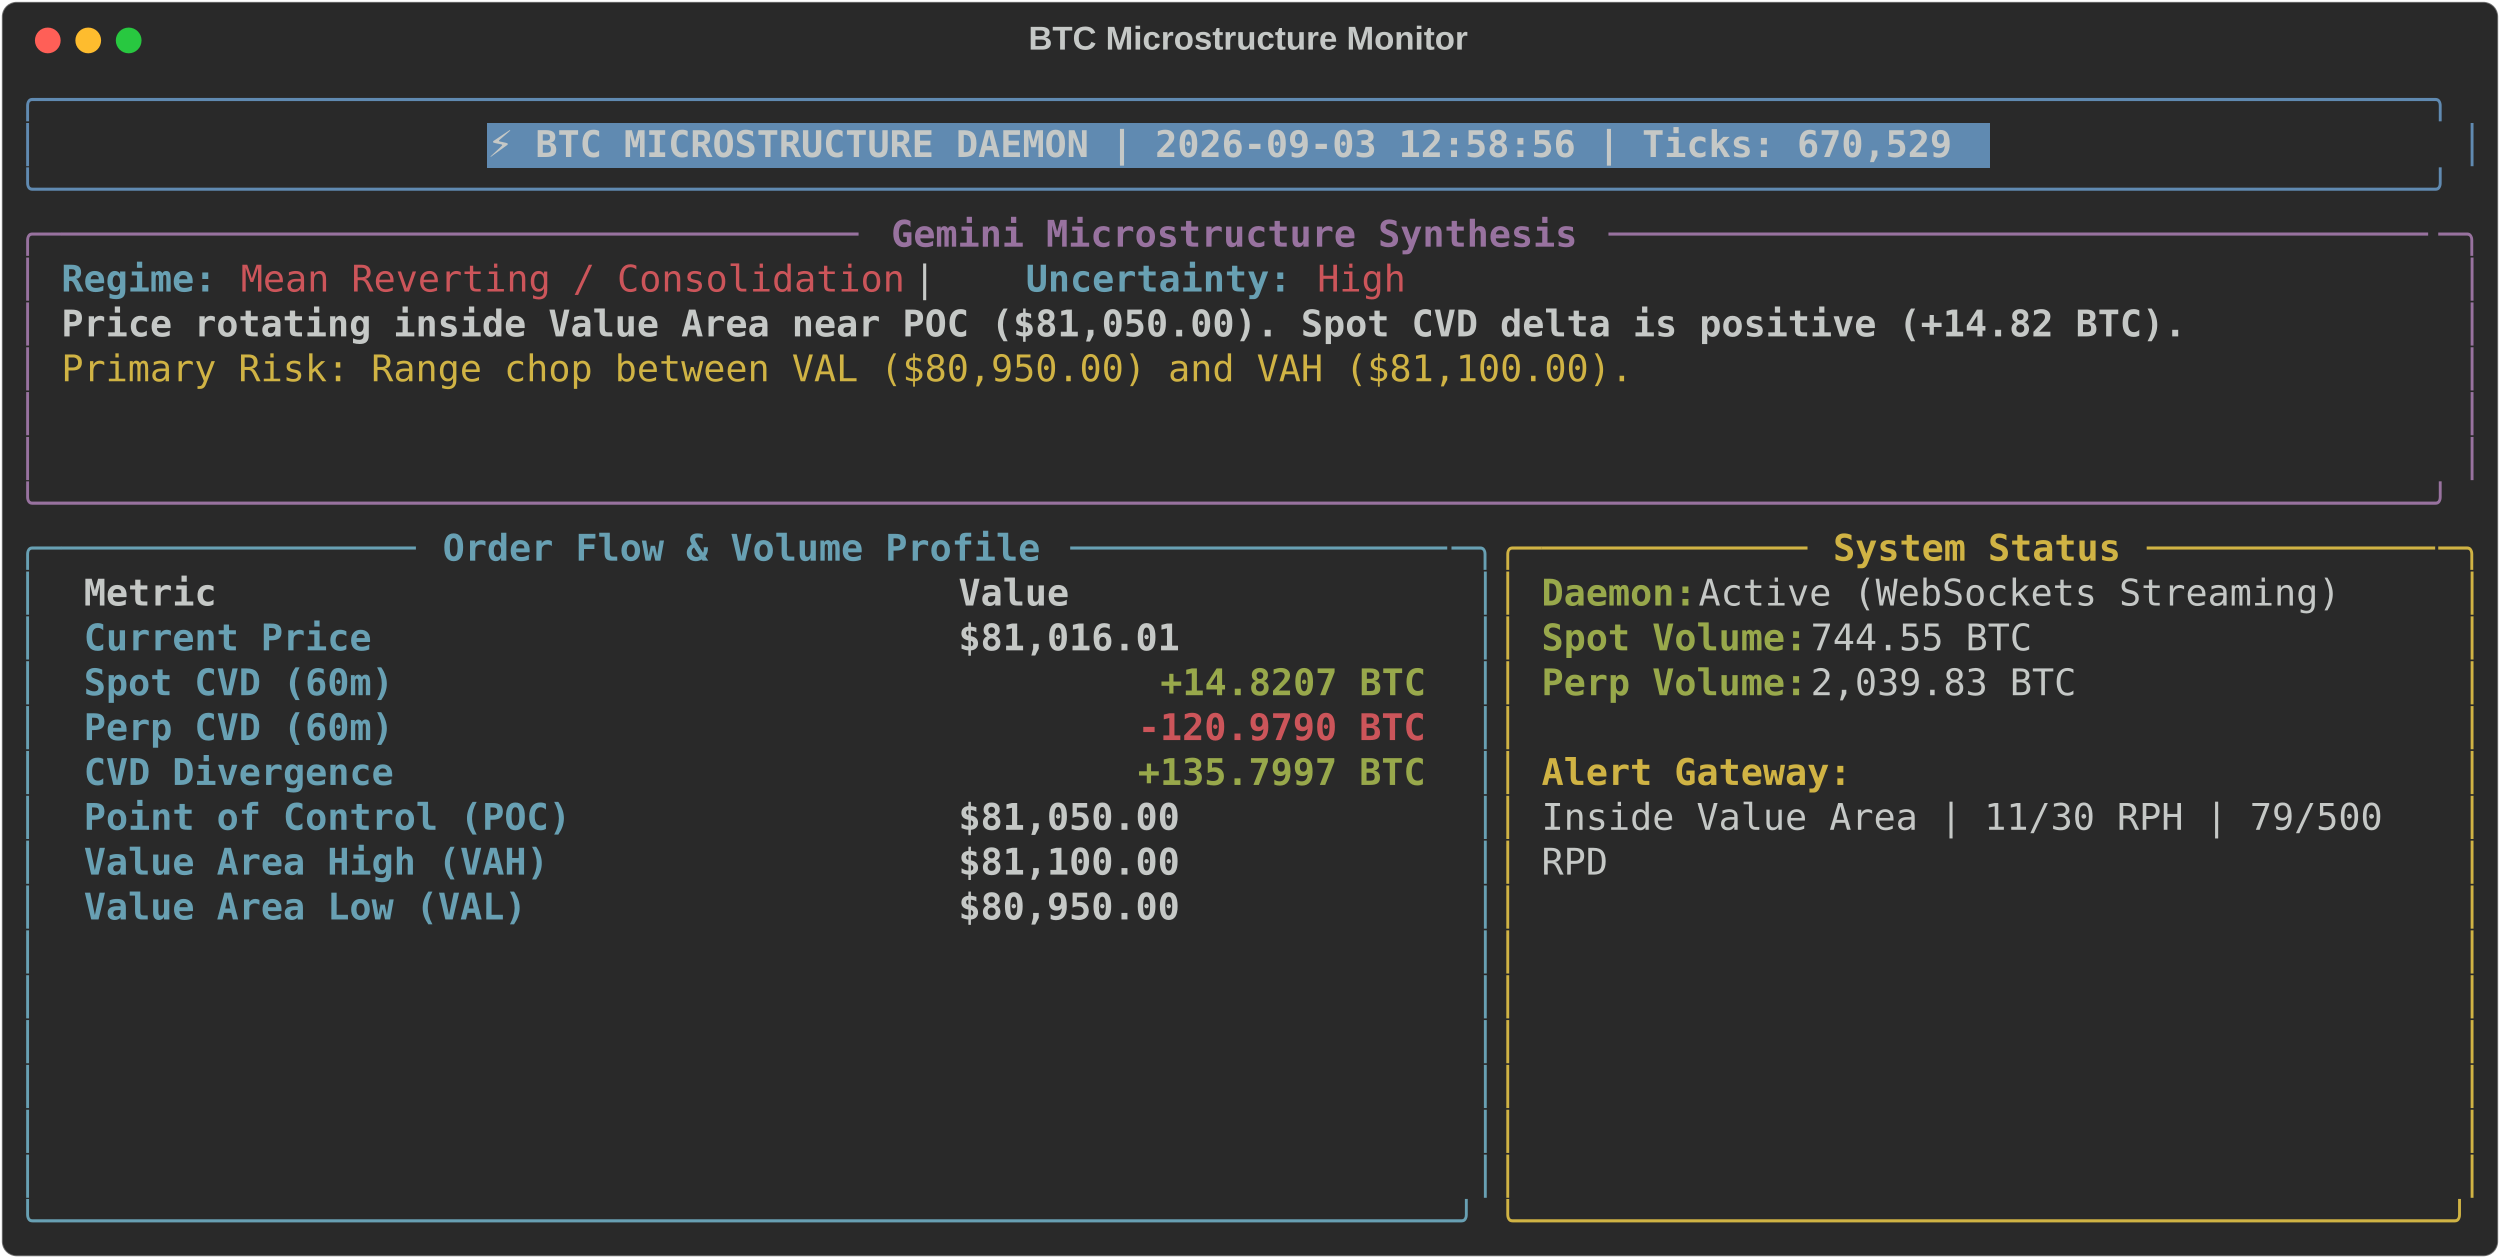
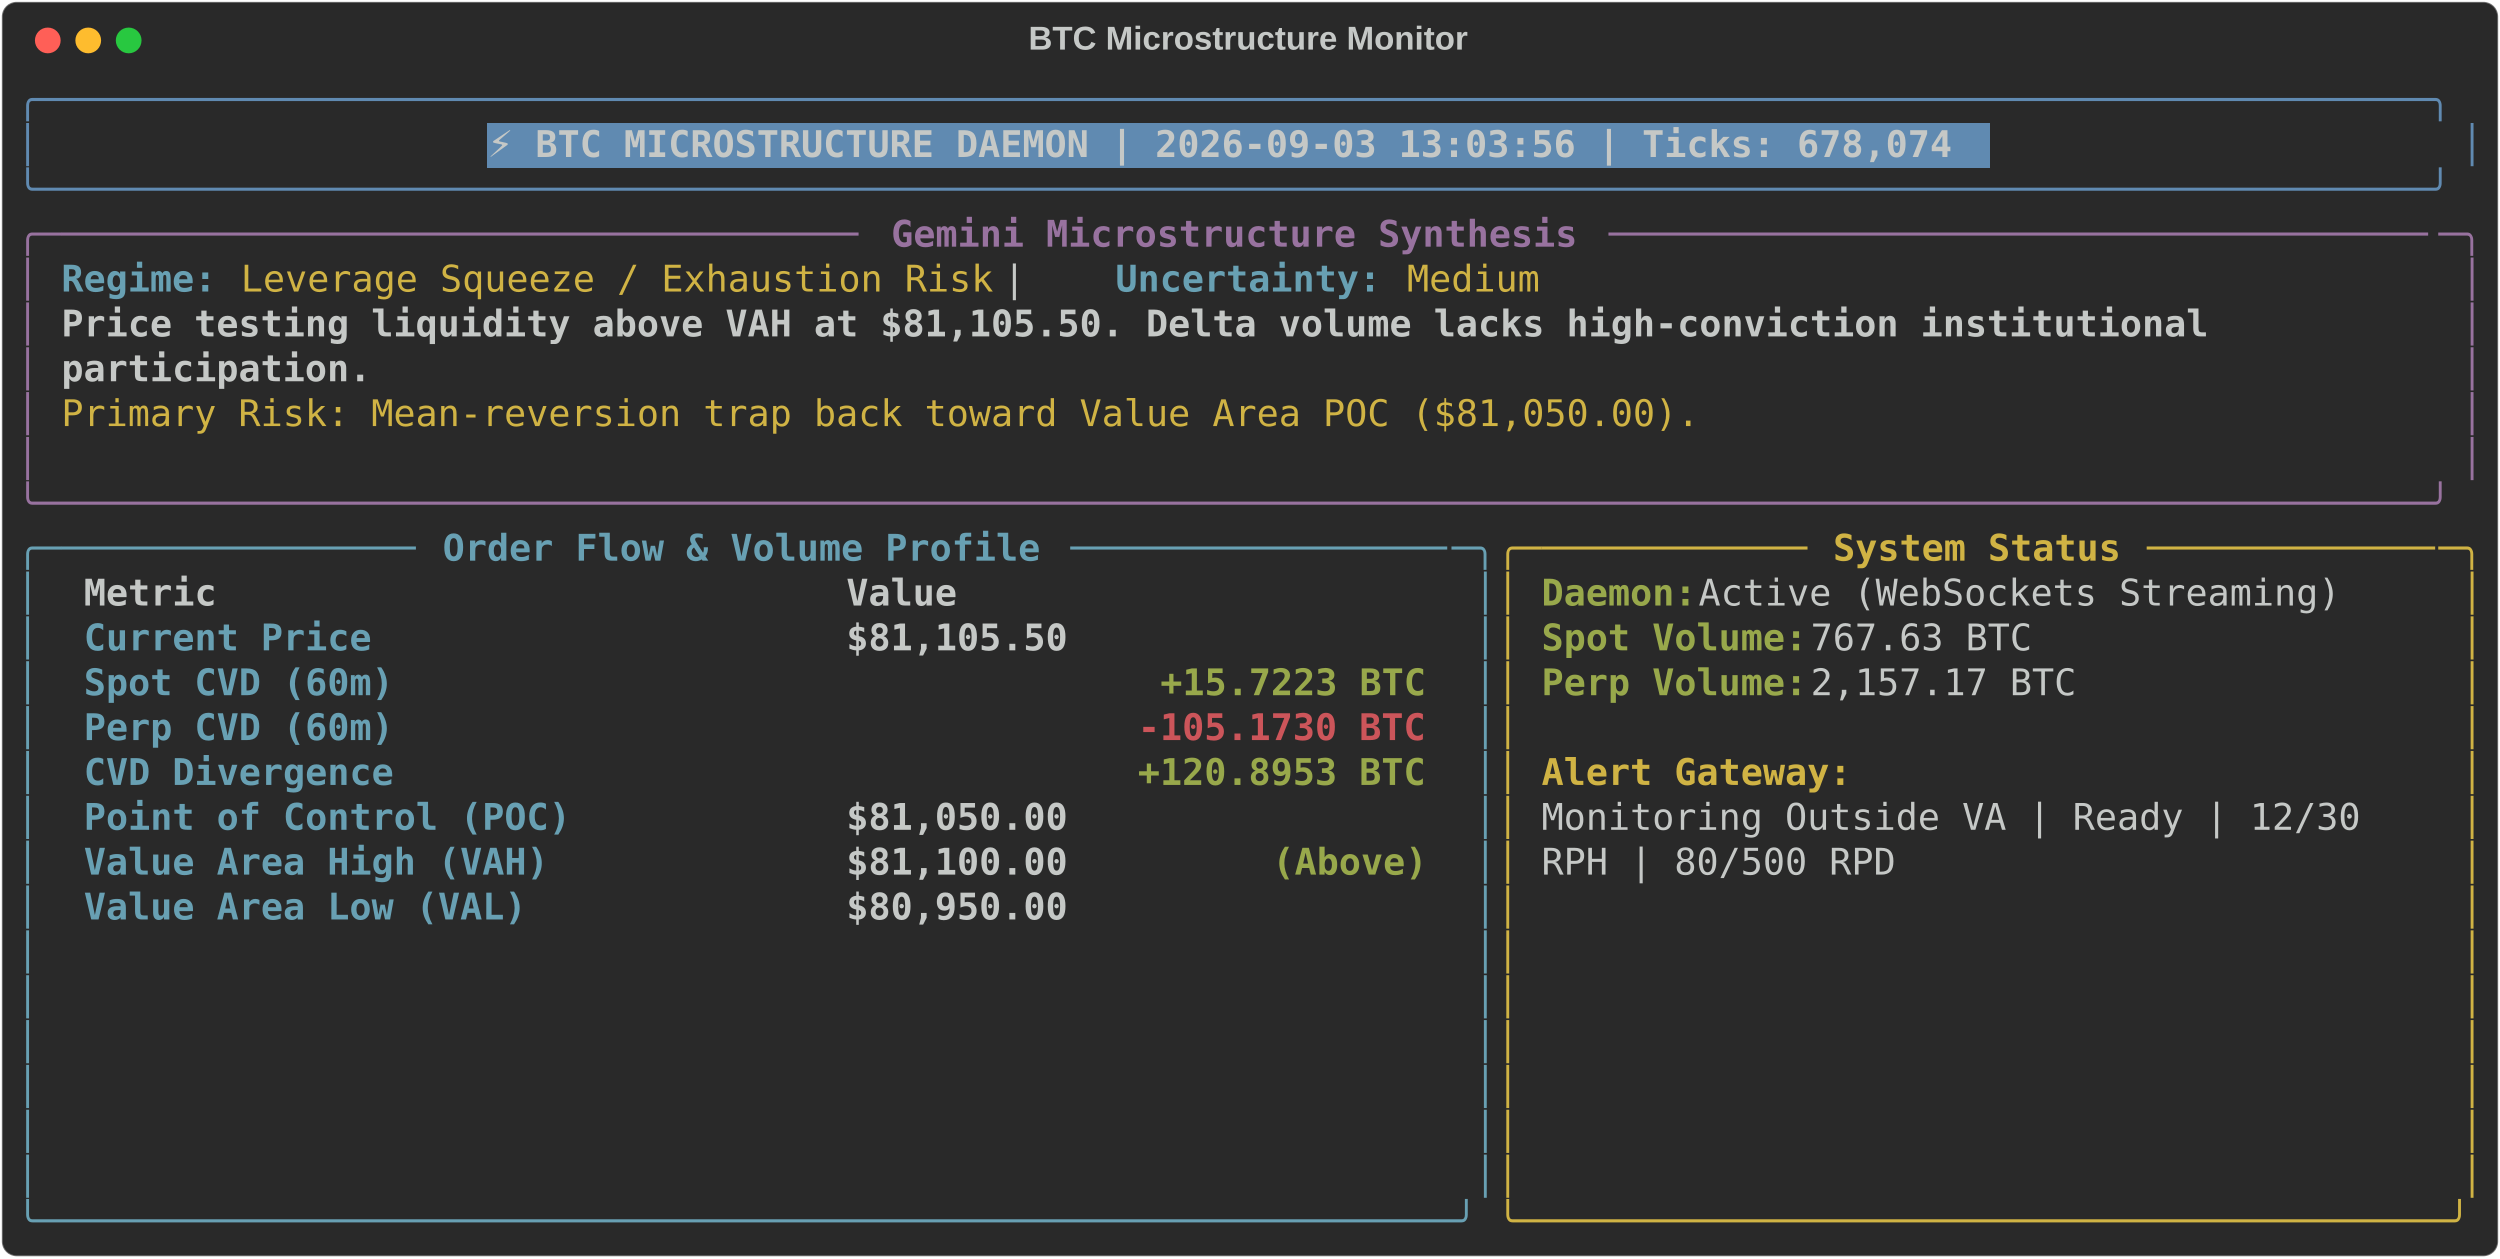
<svg xmlns="http://www.w3.org/2000/svg" class="rich-terminal" viewBox="0 0 1360 684.4">
  <style>

    @font-face {
        font-family: "Fira Code";
        src: local("FiraCode-Regular"),
                url("https://cdnjs.cloudflare.com/ajax/libs/firacode/6.2.0/woff2/FiraCode-Regular.woff2") format("woff2"),
                url("https://cdnjs.cloudflare.com/ajax/libs/firacode/6.2.0/woff/FiraCode-Regular.woff") format("woff");
        font-style: normal;
        font-weight: 400;
    }
    @font-face {
        font-family: "Fira Code";
        src: local("FiraCode-Bold"),
                url("https://cdnjs.cloudflare.com/ajax/libs/firacode/6.2.0/woff2/FiraCode-Bold.woff2") format("woff2"),
                url("https://cdnjs.cloudflare.com/ajax/libs/firacode/6.2.0/woff/FiraCode-Bold.woff") format("woff");
        font-style: bold;
        font-weight: 700;
    }

-     .terminal-95573031-matrix {
+     .terminal-3228606049-matrix {
        font-family: Fira Code, monospace;
        font-size: 20px;
        line-height: 24.4px;
        font-variant-east-asian: full-width;
    }

-     .terminal-95573031-title {
+     .terminal-3228606049-title {
        font-size: 18px;
        font-weight: bold;
        font-family: arial;
    }

-     .terminal-95573031-r1 { fill: #608ab1 }
- .terminal-95573031-r2 { fill: #c5c8c6 }
- .terminal-95573031-r3 { fill: #c5c8c6;font-weight: bold }
- .terminal-95573031-r4 { fill: #98729f }
- .terminal-95573031-r5 { fill: #98729f;font-weight: bold }
- .terminal-95573031-r6 { fill: #68a0b3;font-weight: bold }
- .terminal-95573031-r7 { fill: #cc555a }
- .terminal-95573031-r8 { fill: #d0b344 }
- .terminal-95573031-r9 { fill: #68a0b3 }
- .terminal-95573031-r10 { fill: #d0b344;font-weight: bold }
- .terminal-95573031-r11 { fill: #98a84b;font-weight: bold }
- .terminal-95573031-r12 { fill: #cc555a;font-weight: bold }
+     .terminal-3228606049-r1 { fill: #608ab1 }
+ .terminal-3228606049-r2 { fill: #c5c8c6 }
+ .terminal-3228606049-r3 { fill: #c5c8c6;font-weight: bold }
+ .terminal-3228606049-r4 { fill: #98729f }
+ .terminal-3228606049-r5 { fill: #98729f;font-weight: bold }
+ .terminal-3228606049-r6 { fill: #68a0b3;font-weight: bold }
+ .terminal-3228606049-r7 { fill: #d0b344 }
+ .terminal-3228606049-r8 { fill: #68a0b3 }
+ .terminal-3228606049-r9 { fill: #d0b344;font-weight: bold }
+ .terminal-3228606049-r10 { fill: #98a84b;font-weight: bold }
+ .terminal-3228606049-r11 { fill: #cc555a;font-weight: bold }
    </style>
  <defs>
-     <clipPath id="terminal-95573031-clip-terminal">
+     <clipPath id="terminal-3228606049-clip-terminal">
      <rect x="0" y="0" width="1341.0" height="633.4" />
    </clipPath>
-     <clipPath id="terminal-95573031-line-0">
+     <clipPath id="terminal-3228606049-line-0">
      <rect x="0" y="1.5" width="1342" height="24.65" />
    </clipPath>
-     <clipPath id="terminal-95573031-line-1">
+     <clipPath id="terminal-3228606049-line-1">
      <rect x="0" y="25.9" width="1342" height="24.65" />
    </clipPath>
-     <clipPath id="terminal-95573031-line-2">
+     <clipPath id="terminal-3228606049-line-2">
      <rect x="0" y="50.3" width="1342" height="24.65" />
    </clipPath>
-     <clipPath id="terminal-95573031-line-3">
+     <clipPath id="terminal-3228606049-line-3">
      <rect x="0" y="74.7" width="1342" height="24.65" />
    </clipPath>
-     <clipPath id="terminal-95573031-line-4">
+     <clipPath id="terminal-3228606049-line-4">
      <rect x="0" y="99.1" width="1342" height="24.65" />
    </clipPath>
-     <clipPath id="terminal-95573031-line-5">
+     <clipPath id="terminal-3228606049-line-5">
      <rect x="0" y="123.5" width="1342" height="24.65" />
    </clipPath>
-     <clipPath id="terminal-95573031-line-6">
+     <clipPath id="terminal-3228606049-line-6">
      <rect x="0" y="147.9" width="1342" height="24.65" />
    </clipPath>
-     <clipPath id="terminal-95573031-line-7">
+     <clipPath id="terminal-3228606049-line-7">
      <rect x="0" y="172.3" width="1342" height="24.65" />
    </clipPath>
-     <clipPath id="terminal-95573031-line-8">
+     <clipPath id="terminal-3228606049-line-8">
      <rect x="0" y="196.7" width="1342" height="24.65" />
    </clipPath>
-     <clipPath id="terminal-95573031-line-9">
+     <clipPath id="terminal-3228606049-line-9">
      <rect x="0" y="221.1" width="1342" height="24.65" />
    </clipPath>
-     <clipPath id="terminal-95573031-line-10">
+     <clipPath id="terminal-3228606049-line-10">
      <rect x="0" y="245.5" width="1342" height="24.65" />
    </clipPath>
-     <clipPath id="terminal-95573031-line-11">
+     <clipPath id="terminal-3228606049-line-11">
      <rect x="0" y="269.9" width="1342" height="24.65" />
    </clipPath>
-     <clipPath id="terminal-95573031-line-12">
+     <clipPath id="terminal-3228606049-line-12">
      <rect x="0" y="294.3" width="1342" height="24.65" />
    </clipPath>
-     <clipPath id="terminal-95573031-line-13">
+     <clipPath id="terminal-3228606049-line-13">
      <rect x="0" y="318.7" width="1342" height="24.65" />
    </clipPath>
-     <clipPath id="terminal-95573031-line-14">
+     <clipPath id="terminal-3228606049-line-14">
      <rect x="0" y="343.1" width="1342" height="24.65" />
    </clipPath>
-     <clipPath id="terminal-95573031-line-15">
+     <clipPath id="terminal-3228606049-line-15">
      <rect x="0" y="367.5" width="1342" height="24.65" />
    </clipPath>
-     <clipPath id="terminal-95573031-line-16">
+     <clipPath id="terminal-3228606049-line-16">
      <rect x="0" y="391.9" width="1342" height="24.65" />
    </clipPath>
-     <clipPath id="terminal-95573031-line-17">
+     <clipPath id="terminal-3228606049-line-17">
      <rect x="0" y="416.3" width="1342" height="24.65" />
    </clipPath>
-     <clipPath id="terminal-95573031-line-18">
+     <clipPath id="terminal-3228606049-line-18">
      <rect x="0" y="440.7" width="1342" height="24.65" />
    </clipPath>
-     <clipPath id="terminal-95573031-line-19">
+     <clipPath id="terminal-3228606049-line-19">
      <rect x="0" y="465.1" width="1342" height="24.65" />
    </clipPath>
-     <clipPath id="terminal-95573031-line-20">
+     <clipPath id="terminal-3228606049-line-20">
      <rect x="0" y="489.5" width="1342" height="24.65" />
    </clipPath>
-     <clipPath id="terminal-95573031-line-21">
+     <clipPath id="terminal-3228606049-line-21">
      <rect x="0" y="513.9" width="1342" height="24.65" />
    </clipPath>
-     <clipPath id="terminal-95573031-line-22">
+     <clipPath id="terminal-3228606049-line-22">
      <rect x="0" y="538.3" width="1342" height="24.65" />
    </clipPath>
-     <clipPath id="terminal-95573031-line-23">
+     <clipPath id="terminal-3228606049-line-23">
      <rect x="0" y="562.7" width="1342" height="24.65" />
    </clipPath>
-     <clipPath id="terminal-95573031-line-24">
+     <clipPath id="terminal-3228606049-line-24">
      <rect x="0" y="587.1" width="1342" height="24.65" />
    </clipPath>
  </defs>
  <rect fill="#292929" stroke="rgba(255,255,255,0.35)" stroke-width="1" x="1" y="1" width="1358" height="682.4" rx="8" />
-   <text class="terminal-95573031-title" fill="#c5c8c6" text-anchor="middle" x="679" y="27">BTC Microstructure Monitor</text>
+   <text class="terminal-3228606049-title" fill="#c5c8c6" text-anchor="middle" x="679" y="27">BTC Microstructure Monitor</text>
  <g transform="translate(26,22)">
    <circle cx="0" cy="0" r="7" fill="#ff5f57" />
    <circle cx="22" cy="0" r="7" fill="#febc2e" />
    <circle cx="44" cy="0" r="7" fill="#28c840" />
  </g>
-   <g transform="translate(9, 41)" clip-path="url(#terminal-95573031-clip-terminal)">
+   <g transform="translate(9, 41)" clip-path="url(#terminal-3228606049-clip-terminal)">
    <rect fill="#608ab1" x="256.2" y="25.9" width="817.4" height="24.65" shape-rendering="crispEdges" />
-     <g class="terminal-95573031-matrix">
-       <text class="terminal-95573031-r1" x="0" y="20" textLength="1342" clip-path="url(#terminal-95573031-line-0)">╭────────────────────────────────────────────────────────────────────────────────────────────────────────────╮</text>
-       <text class="terminal-95573031-r2" x="1342" y="20" textLength="12.2" clip-path="url(#terminal-95573031-line-0)">
- </text>
-       <text class="terminal-95573031-r1" x="0" y="44.4" textLength="12.2" clip-path="url(#terminal-95573031-line-1)">│</text>
-       <text class="terminal-95573031-r3" x="256.2" y="44.4" textLength="805.2" clip-path="url(#terminal-95573031-line-1)">⚡ BTC MICROSTRUCTURE DAEMON | 2026-09-03 12:58:56 | Ticks: 670,529</text>
-       <text class="terminal-95573031-r1" x="1329.8" y="44.4" textLength="12.2" clip-path="url(#terminal-95573031-line-1)">│</text>
-       <text class="terminal-95573031-r2" x="1342" y="44.4" textLength="12.2" clip-path="url(#terminal-95573031-line-1)">
- </text>
-       <text class="terminal-95573031-r1" x="0" y="68.8" textLength="1342" clip-path="url(#terminal-95573031-line-2)">╰────────────────────────────────────────────────────────────────────────────────────────────────────────────╯</text>
-       <text class="terminal-95573031-r2" x="1342" y="68.8" textLength="12.2" clip-path="url(#terminal-95573031-line-2)">
- </text>
-       <text class="terminal-95573031-r4" x="0" y="93.2" textLength="24.4" clip-path="url(#terminal-95573031-line-3)">╭─</text>
-       <text class="terminal-95573031-r4" x="24.4" y="93.2" textLength="439.2" clip-path="url(#terminal-95573031-line-3)">────────────────────────────────────</text>
-       <text class="terminal-95573031-r5" x="475.8" y="93.2" textLength="378.2" clip-path="url(#terminal-95573031-line-3)">Gemini Microstructure Synthesis</text>
-       <text class="terminal-95573031-r4" x="866.2" y="93.2" textLength="451.4" clip-path="url(#terminal-95573031-line-3)">─────────────────────────────────────</text>
-       <text class="terminal-95573031-r4" x="1317.6" y="93.2" textLength="24.4" clip-path="url(#terminal-95573031-line-3)">─╮</text>
-       <text class="terminal-95573031-r2" x="1342" y="93.2" textLength="12.2" clip-path="url(#terminal-95573031-line-3)">
- </text>
-       <text class="terminal-95573031-r4" x="0" y="117.6" textLength="12.2" clip-path="url(#terminal-95573031-line-4)">│</text>
-       <text class="terminal-95573031-r6" x="24.4" y="117.6" textLength="85.4" clip-path="url(#terminal-95573031-line-4)">Regime:</text>
-       <text class="terminal-95573031-r7" x="122" y="117.6" textLength="366" clip-path="url(#terminal-95573031-line-4)">Mean Reverting / Consolidation</text>
-       <text class="terminal-95573031-r2" x="488" y="117.6" textLength="61" clip-path="url(#terminal-95573031-line-4)">  |  </text>
-       <text class="terminal-95573031-r6" x="549" y="117.6" textLength="146.4" clip-path="url(#terminal-95573031-line-4)">Uncertainty:</text>
-       <text class="terminal-95573031-r7" x="707.6" y="117.6" textLength="48.8" clip-path="url(#terminal-95573031-line-4)">High</text>
-       <text class="terminal-95573031-r4" x="1329.8" y="117.6" textLength="12.2" clip-path="url(#terminal-95573031-line-4)">│</text>
-       <text class="terminal-95573031-r2" x="1342" y="117.6" textLength="12.2" clip-path="url(#terminal-95573031-line-4)">
- </text>
-       <text class="terminal-95573031-r4" x="0" y="142" textLength="12.2" clip-path="url(#terminal-95573031-line-5)">│</text>
-       <text class="terminal-95573031-r3" x="24.4" y="142" textLength="1171.2" clip-path="url(#terminal-95573031-line-5)">Price rotating inside Value Area near POC ($81,050.00). Spot CVD delta is positive (+14.82 BTC).</text>
-       <text class="terminal-95573031-r4" x="1329.8" y="142" textLength="12.2" clip-path="url(#terminal-95573031-line-5)">│</text>
-       <text class="terminal-95573031-r2" x="1342" y="142" textLength="12.2" clip-path="url(#terminal-95573031-line-5)">
- </text>
-       <text class="terminal-95573031-r4" x="0" y="166.4" textLength="12.2" clip-path="url(#terminal-95573031-line-6)">│</text>
-       <text class="terminal-95573031-r8" x="24.4" y="166.4" textLength="866.2" clip-path="url(#terminal-95573031-line-6)">Primary Risk: Range chop between VAL ($80,950.00) and VAH ($81,100.00).</text>
-       <text class="terminal-95573031-r4" x="1329.8" y="166.4" textLength="12.2" clip-path="url(#terminal-95573031-line-6)">│</text>
-       <text class="terminal-95573031-r2" x="1342" y="166.4" textLength="12.2" clip-path="url(#terminal-95573031-line-6)">
- </text>
-       <text class="terminal-95573031-r4" x="0" y="190.8" textLength="12.2" clip-path="url(#terminal-95573031-line-7)">│</text>
-       <text class="terminal-95573031-r4" x="1329.8" y="190.8" textLength="12.2" clip-path="url(#terminal-95573031-line-7)">│</text>
-       <text class="terminal-95573031-r2" x="1342" y="190.8" textLength="12.2" clip-path="url(#terminal-95573031-line-7)">
- </text>
-       <text class="terminal-95573031-r4" x="0" y="215.2" textLength="12.2" clip-path="url(#terminal-95573031-line-8)">│</text>
-       <text class="terminal-95573031-r4" x="1329.8" y="215.2" textLength="12.2" clip-path="url(#terminal-95573031-line-8)">│</text>
-       <text class="terminal-95573031-r2" x="1342" y="215.2" textLength="12.2" clip-path="url(#terminal-95573031-line-8)">
- </text>
-       <text class="terminal-95573031-r4" x="0" y="239.6" textLength="1342" clip-path="url(#terminal-95573031-line-9)">╰────────────────────────────────────────────────────────────────────────────────────────────────────────────╯</text>
-       <text class="terminal-95573031-r2" x="1342" y="239.6" textLength="12.2" clip-path="url(#terminal-95573031-line-9)">
- </text>
-       <text class="terminal-95573031-r9" x="0" y="264" textLength="24.4" clip-path="url(#terminal-95573031-line-10)">╭─</text>
-       <text class="terminal-95573031-r9" x="24.4" y="264" textLength="195.2" clip-path="url(#terminal-95573031-line-10)">────────────────</text>
-       <text class="terminal-95573031-r6" x="231.8" y="264" textLength="329.4" clip-path="url(#terminal-95573031-line-10)">Order Flow &amp; Volume Profile</text>
-       <text class="terminal-95573031-r9" x="573.4" y="264" textLength="207.4" clip-path="url(#terminal-95573031-line-10)">─────────────────</text>
-       <text class="terminal-95573031-r9" x="780.8" y="264" textLength="24.4" clip-path="url(#terminal-95573031-line-10)">─╮</text>
-       <text class="terminal-95573031-r8" x="805.2" y="264" textLength="24.4" clip-path="url(#terminal-95573031-line-10)">╭─</text>
-       <text class="terminal-95573031-r8" x="829.6" y="264" textLength="146.4" clip-path="url(#terminal-95573031-line-10)">────────────</text>
-       <text class="terminal-95573031-r10" x="988.2" y="264" textLength="158.6" clip-path="url(#terminal-95573031-line-10)">System Status</text>
-       <text class="terminal-95573031-r8" x="1159" y="264" textLength="158.6" clip-path="url(#terminal-95573031-line-10)">─────────────</text>
-       <text class="terminal-95573031-r8" x="1317.6" y="264" textLength="24.4" clip-path="url(#terminal-95573031-line-10)">─╮</text>
-       <text class="terminal-95573031-r2" x="1342" y="264" textLength="12.2" clip-path="url(#terminal-95573031-line-10)">
- </text>
-       <text class="terminal-95573031-r9" x="0" y="288.4" textLength="12.2" clip-path="url(#terminal-95573031-line-11)">│</text>
-       <text class="terminal-95573031-r3" x="36.6" y="288.4" textLength="451.4" clip-path="url(#terminal-95573031-line-11)">Metric                               </text>
-       <text class="terminal-95573031-r3" x="512.4" y="288.4" textLength="256.2" clip-path="url(#terminal-95573031-line-11)">                Value</text>
-       <text class="terminal-95573031-r9" x="793" y="288.4" textLength="12.2" clip-path="url(#terminal-95573031-line-11)">│</text>
-       <text class="terminal-95573031-r8" x="805.2" y="288.4" textLength="12.2" clip-path="url(#terminal-95573031-line-11)">│</text>
-       <text class="terminal-95573031-r11" x="829.6" y="288.4" textLength="85.4" clip-path="url(#terminal-95573031-line-11)">Daemon:</text>
-       <text class="terminal-95573031-r2" x="915" y="288.4" textLength="366" clip-path="url(#terminal-95573031-line-11)"> Active (WebSockets Streaming)</text>
-       <text class="terminal-95573031-r8" x="1329.8" y="288.4" textLength="12.2" clip-path="url(#terminal-95573031-line-11)">│</text>
-       <text class="terminal-95573031-r2" x="1342" y="288.4" textLength="12.2" clip-path="url(#terminal-95573031-line-11)">
- </text>
-       <text class="terminal-95573031-r9" x="0" y="312.8" textLength="12.2" clip-path="url(#terminal-95573031-line-12)">│</text>
-       <text class="terminal-95573031-r6" x="36.6" y="312.8" textLength="451.4" clip-path="url(#terminal-95573031-line-12)">Current Price                        </text>
-       <text class="terminal-95573031-r3" x="512.4" y="312.8" textLength="256.2" clip-path="url(#terminal-95573031-line-12)">           $81,016.01</text>
-       <text class="terminal-95573031-r9" x="793" y="312.8" textLength="12.2" clip-path="url(#terminal-95573031-line-12)">│</text>
-       <text class="terminal-95573031-r8" x="805.2" y="312.8" textLength="12.2" clip-path="url(#terminal-95573031-line-12)">│</text>
-       <text class="terminal-95573031-r11" x="829.6" y="312.8" textLength="146.4" clip-path="url(#terminal-95573031-line-12)">Spot Volume:</text>
-       <text class="terminal-95573031-r2" x="976" y="312.8" textLength="134.2" clip-path="url(#terminal-95573031-line-12)"> 744.55 BTC</text>
-       <text class="terminal-95573031-r8" x="1329.8" y="312.8" textLength="12.2" clip-path="url(#terminal-95573031-line-12)">│</text>
-       <text class="terminal-95573031-r2" x="1342" y="312.8" textLength="12.2" clip-path="url(#terminal-95573031-line-12)">
- </text>
-       <text class="terminal-95573031-r9" x="0" y="337.2" textLength="12.2" clip-path="url(#terminal-95573031-line-13)">│</text>
-       <text class="terminal-95573031-r6" x="36.6" y="337.2" textLength="451.4" clip-path="url(#terminal-95573031-line-13)">Spot CVD (60m)                       </text>
-       <text class="terminal-95573031-r11" x="622.2" y="337.2" textLength="146.4" clip-path="url(#terminal-95573031-line-13)">+14.8207 BTC</text>
-       <text class="terminal-95573031-r9" x="793" y="337.2" textLength="12.2" clip-path="url(#terminal-95573031-line-13)">│</text>
-       <text class="terminal-95573031-r8" x="805.2" y="337.2" textLength="12.2" clip-path="url(#terminal-95573031-line-13)">│</text>
-       <text class="terminal-95573031-r11" x="829.6" y="337.2" textLength="146.4" clip-path="url(#terminal-95573031-line-13)">Perp Volume:</text>
-       <text class="terminal-95573031-r2" x="976" y="337.2" textLength="158.6" clip-path="url(#terminal-95573031-line-13)"> 2,039.83 BTC</text>
-       <text class="terminal-95573031-r8" x="1329.8" y="337.2" textLength="12.2" clip-path="url(#terminal-95573031-line-13)">│</text>
-       <text class="terminal-95573031-r2" x="1342" y="337.2" textLength="12.2" clip-path="url(#terminal-95573031-line-13)">
- </text>
-       <text class="terminal-95573031-r9" x="0" y="361.6" textLength="12.2" clip-path="url(#terminal-95573031-line-14)">│</text>
-       <text class="terminal-95573031-r6" x="36.6" y="361.6" textLength="451.4" clip-path="url(#terminal-95573031-line-14)">Perp CVD (60m)                       </text>
-       <text class="terminal-95573031-r12" x="610" y="361.6" textLength="158.6" clip-path="url(#terminal-95573031-line-14)">-120.9790 BTC</text>
-       <text class="terminal-95573031-r9" x="793" y="361.6" textLength="12.2" clip-path="url(#terminal-95573031-line-14)">│</text>
-       <text class="terminal-95573031-r8" x="805.2" y="361.6" textLength="12.2" clip-path="url(#terminal-95573031-line-14)">│</text>
-       <text class="terminal-95573031-r8" x="1329.8" y="361.6" textLength="12.2" clip-path="url(#terminal-95573031-line-14)">│</text>
-       <text class="terminal-95573031-r2" x="1342" y="361.6" textLength="12.2" clip-path="url(#terminal-95573031-line-14)">
- </text>
-       <text class="terminal-95573031-r9" x="0" y="386" textLength="12.2" clip-path="url(#terminal-95573031-line-15)">│</text>
-       <text class="terminal-95573031-r6" x="36.6" y="386" textLength="451.4" clip-path="url(#terminal-95573031-line-15)">CVD Divergence                       </text>
-       <text class="terminal-95573031-r11" x="610" y="386" textLength="158.6" clip-path="url(#terminal-95573031-line-15)">+135.7997 BTC</text>
-       <text class="terminal-95573031-r9" x="793" y="386" textLength="12.2" clip-path="url(#terminal-95573031-line-15)">│</text>
-       <text class="terminal-95573031-r8" x="805.2" y="386" textLength="12.2" clip-path="url(#terminal-95573031-line-15)">│</text>
-       <text class="terminal-95573031-r10" x="829.6" y="386" textLength="170.8" clip-path="url(#terminal-95573031-line-15)">Alert Gateway:</text>
-       <text class="terminal-95573031-r8" x="1329.8" y="386" textLength="12.2" clip-path="url(#terminal-95573031-line-15)">│</text>
-       <text class="terminal-95573031-r2" x="1342" y="386" textLength="12.2" clip-path="url(#terminal-95573031-line-15)">
- </text>
-       <text class="terminal-95573031-r9" x="0" y="410.4" textLength="12.2" clip-path="url(#terminal-95573031-line-16)">│</text>
-       <text class="terminal-95573031-r6" x="36.6" y="410.4" textLength="451.4" clip-path="url(#terminal-95573031-line-16)">Point of Control (POC)               </text>
-       <text class="terminal-95573031-r3" x="512.4" y="410.4" textLength="256.2" clip-path="url(#terminal-95573031-line-16)">           $81,050.00</text>
-       <text class="terminal-95573031-r9" x="793" y="410.4" textLength="12.2" clip-path="url(#terminal-95573031-line-16)">│</text>
-       <text class="terminal-95573031-r8" x="805.2" y="410.4" textLength="12.2" clip-path="url(#terminal-95573031-line-16)">│</text>
-       <text class="terminal-95573031-r2" x="829.6" y="410.4" textLength="475.8" clip-path="url(#terminal-95573031-line-16)">Inside Value Area | 11/30 RPH | 79/500 </text>
-       <text class="terminal-95573031-r8" x="1329.8" y="410.4" textLength="12.2" clip-path="url(#terminal-95573031-line-16)">│</text>
-       <text class="terminal-95573031-r2" x="1342" y="410.4" textLength="12.2" clip-path="url(#terminal-95573031-line-16)">
- </text>
-       <text class="terminal-95573031-r9" x="0" y="434.8" textLength="12.2" clip-path="url(#terminal-95573031-line-17)">│</text>
-       <text class="terminal-95573031-r6" x="36.6" y="434.8" textLength="451.4" clip-path="url(#terminal-95573031-line-17)">Value Area High (VAH)                </text>
-       <text class="terminal-95573031-r3" x="512.4" y="434.8" textLength="256.2" clip-path="url(#terminal-95573031-line-17)">           $81,100.00</text>
-       <text class="terminal-95573031-r9" x="793" y="434.8" textLength="12.2" clip-path="url(#terminal-95573031-line-17)">│</text>
-       <text class="terminal-95573031-r8" x="805.2" y="434.8" textLength="12.2" clip-path="url(#terminal-95573031-line-17)">│</text>
-       <text class="terminal-95573031-r2" x="829.6" y="434.8" textLength="36.6" clip-path="url(#terminal-95573031-line-17)">RPD</text>
-       <text class="terminal-95573031-r8" x="1329.8" y="434.8" textLength="12.2" clip-path="url(#terminal-95573031-line-17)">│</text>
-       <text class="terminal-95573031-r2" x="1342" y="434.8" textLength="12.2" clip-path="url(#terminal-95573031-line-17)">
- </text>
-       <text class="terminal-95573031-r9" x="0" y="459.2" textLength="12.2" clip-path="url(#terminal-95573031-line-18)">│</text>
-       <text class="terminal-95573031-r6" x="36.6" y="459.2" textLength="451.4" clip-path="url(#terminal-95573031-line-18)">Value Area Low (VAL)                 </text>
-       <text class="terminal-95573031-r3" x="512.4" y="459.2" textLength="256.2" clip-path="url(#terminal-95573031-line-18)">           $80,950.00</text>
-       <text class="terminal-95573031-r9" x="793" y="459.2" textLength="12.2" clip-path="url(#terminal-95573031-line-18)">│</text>
-       <text class="terminal-95573031-r8" x="805.2" y="459.2" textLength="12.2" clip-path="url(#terminal-95573031-line-18)">│</text>
-       <text class="terminal-95573031-r8" x="1329.8" y="459.2" textLength="12.2" clip-path="url(#terminal-95573031-line-18)">│</text>
-       <text class="terminal-95573031-r2" x="1342" y="459.2" textLength="12.2" clip-path="url(#terminal-95573031-line-18)">
- </text>
-       <text class="terminal-95573031-r9" x="0" y="483.6" textLength="12.2" clip-path="url(#terminal-95573031-line-19)">│</text>
-       <text class="terminal-95573031-r9" x="793" y="483.6" textLength="12.2" clip-path="url(#terminal-95573031-line-19)">│</text>
-       <text class="terminal-95573031-r8" x="805.2" y="483.6" textLength="12.2" clip-path="url(#terminal-95573031-line-19)">│</text>
-       <text class="terminal-95573031-r8" x="1329.8" y="483.6" textLength="12.2" clip-path="url(#terminal-95573031-line-19)">│</text>
-       <text class="terminal-95573031-r2" x="1342" y="483.6" textLength="12.2" clip-path="url(#terminal-95573031-line-19)">
- </text>
-       <text class="terminal-95573031-r9" x="0" y="508" textLength="12.2" clip-path="url(#terminal-95573031-line-20)">│</text>
-       <text class="terminal-95573031-r9" x="793" y="508" textLength="12.2" clip-path="url(#terminal-95573031-line-20)">│</text>
-       <text class="terminal-95573031-r8" x="805.2" y="508" textLength="12.2" clip-path="url(#terminal-95573031-line-20)">│</text>
-       <text class="terminal-95573031-r8" x="1329.8" y="508" textLength="12.2" clip-path="url(#terminal-95573031-line-20)">│</text>
-       <text class="terminal-95573031-r2" x="1342" y="508" textLength="12.2" clip-path="url(#terminal-95573031-line-20)">
- </text>
-       <text class="terminal-95573031-r9" x="0" y="532.4" textLength="12.2" clip-path="url(#terminal-95573031-line-21)">│</text>
-       <text class="terminal-95573031-r9" x="793" y="532.4" textLength="12.2" clip-path="url(#terminal-95573031-line-21)">│</text>
-       <text class="terminal-95573031-r8" x="805.2" y="532.4" textLength="12.2" clip-path="url(#terminal-95573031-line-21)">│</text>
-       <text class="terminal-95573031-r8" x="1329.8" y="532.4" textLength="12.2" clip-path="url(#terminal-95573031-line-21)">│</text>
-       <text class="terminal-95573031-r2" x="1342" y="532.4" textLength="12.2" clip-path="url(#terminal-95573031-line-21)">
- </text>
-       <text class="terminal-95573031-r9" x="0" y="556.8" textLength="12.2" clip-path="url(#terminal-95573031-line-22)">│</text>
-       <text class="terminal-95573031-r9" x="793" y="556.8" textLength="12.2" clip-path="url(#terminal-95573031-line-22)">│</text>
-       <text class="terminal-95573031-r8" x="805.2" y="556.8" textLength="12.2" clip-path="url(#terminal-95573031-line-22)">│</text>
-       <text class="terminal-95573031-r8" x="1329.8" y="556.8" textLength="12.2" clip-path="url(#terminal-95573031-line-22)">│</text>
-       <text class="terminal-95573031-r2" x="1342" y="556.8" textLength="12.2" clip-path="url(#terminal-95573031-line-22)">
- </text>
-       <text class="terminal-95573031-r9" x="0" y="581.2" textLength="12.2" clip-path="url(#terminal-95573031-line-23)">│</text>
-       <text class="terminal-95573031-r9" x="793" y="581.2" textLength="12.2" clip-path="url(#terminal-95573031-line-23)">│</text>
-       <text class="terminal-95573031-r8" x="805.2" y="581.2" textLength="12.2" clip-path="url(#terminal-95573031-line-23)">│</text>
-       <text class="terminal-95573031-r8" x="1329.8" y="581.2" textLength="12.2" clip-path="url(#terminal-95573031-line-23)">│</text>
-       <text class="terminal-95573031-r2" x="1342" y="581.2" textLength="12.2" clip-path="url(#terminal-95573031-line-23)">
- </text>
-       <text class="terminal-95573031-r9" x="0" y="605.6" textLength="12.2" clip-path="url(#terminal-95573031-line-24)">│</text>
-       <text class="terminal-95573031-r9" x="793" y="605.6" textLength="12.2" clip-path="url(#terminal-95573031-line-24)">│</text>
-       <text class="terminal-95573031-r8" x="805.2" y="605.6" textLength="12.2" clip-path="url(#terminal-95573031-line-24)">│</text>
-       <text class="terminal-95573031-r8" x="1329.8" y="605.6" textLength="12.2" clip-path="url(#terminal-95573031-line-24)">│</text>
-       <text class="terminal-95573031-r2" x="1342" y="605.6" textLength="12.2" clip-path="url(#terminal-95573031-line-24)">
- </text>
-       <text class="terminal-95573031-r9" x="0" y="630" textLength="805.2" clip-path="url(#terminal-95573031-line-25)">╰────────────────────────────────────────────────────────────────╯</text>
-       <text class="terminal-95573031-r8" x="805.2" y="630" textLength="536.8" clip-path="url(#terminal-95573031-line-25)">╰──────────────────────────────────────────╯</text>
-       <text class="terminal-95573031-r2" x="1342" y="630" textLength="12.2" clip-path="url(#terminal-95573031-line-25)">
+     <g class="terminal-3228606049-matrix">
+       <text class="terminal-3228606049-r1" x="0" y="20" textLength="1342" clip-path="url(#terminal-3228606049-line-0)">╭────────────────────────────────────────────────────────────────────────────────────────────────────────────╮</text>
+       <text class="terminal-3228606049-r2" x="1342" y="20" textLength="12.2" clip-path="url(#terminal-3228606049-line-0)">
+ </text>
+       <text class="terminal-3228606049-r1" x="0" y="44.4" textLength="12.2" clip-path="url(#terminal-3228606049-line-1)">│</text>
+       <text class="terminal-3228606049-r3" x="256.2" y="44.4" textLength="805.2" clip-path="url(#terminal-3228606049-line-1)">⚡ BTC MICROSTRUCTURE DAEMON | 2026-09-03 13:03:56 | Ticks: 678,074</text>
+       <text class="terminal-3228606049-r1" x="1329.8" y="44.4" textLength="12.2" clip-path="url(#terminal-3228606049-line-1)">│</text>
+       <text class="terminal-3228606049-r2" x="1342" y="44.4" textLength="12.2" clip-path="url(#terminal-3228606049-line-1)">
+ </text>
+       <text class="terminal-3228606049-r1" x="0" y="68.8" textLength="1342" clip-path="url(#terminal-3228606049-line-2)">╰────────────────────────────────────────────────────────────────────────────────────────────────────────────╯</text>
+       <text class="terminal-3228606049-r2" x="1342" y="68.8" textLength="12.2" clip-path="url(#terminal-3228606049-line-2)">
+ </text>
+       <text class="terminal-3228606049-r4" x="0" y="93.2" textLength="24.4" clip-path="url(#terminal-3228606049-line-3)">╭─</text>
+       <text class="terminal-3228606049-r4" x="24.4" y="93.2" textLength="439.2" clip-path="url(#terminal-3228606049-line-3)">────────────────────────────────────</text>
+       <text class="terminal-3228606049-r5" x="475.8" y="93.2" textLength="378.2" clip-path="url(#terminal-3228606049-line-3)">Gemini Microstructure Synthesis</text>
+       <text class="terminal-3228606049-r4" x="866.2" y="93.2" textLength="451.4" clip-path="url(#terminal-3228606049-line-3)">─────────────────────────────────────</text>
+       <text class="terminal-3228606049-r4" x="1317.6" y="93.2" textLength="24.4" clip-path="url(#terminal-3228606049-line-3)">─╮</text>
+       <text class="terminal-3228606049-r2" x="1342" y="93.2" textLength="12.2" clip-path="url(#terminal-3228606049-line-3)">
+ </text>
+       <text class="terminal-3228606049-r4" x="0" y="117.6" textLength="12.2" clip-path="url(#terminal-3228606049-line-4)">│</text>
+       <text class="terminal-3228606049-r6" x="24.4" y="117.6" textLength="85.4" clip-path="url(#terminal-3228606049-line-4)">Regime:</text>
+       <text class="terminal-3228606049-r7" x="122" y="117.6" textLength="414.8" clip-path="url(#terminal-3228606049-line-4)">Leverage Squeeze / Exhaustion Risk</text>
+       <text class="terminal-3228606049-r2" x="536.8" y="117.6" textLength="61" clip-path="url(#terminal-3228606049-line-4)">  |  </text>
+       <text class="terminal-3228606049-r6" x="597.8" y="117.6" textLength="146.4" clip-path="url(#terminal-3228606049-line-4)">Uncertainty:</text>
+       <text class="terminal-3228606049-r7" x="756.4" y="117.6" textLength="73.2" clip-path="url(#terminal-3228606049-line-4)">Medium</text>
+       <text class="terminal-3228606049-r4" x="1329.8" y="117.6" textLength="12.2" clip-path="url(#terminal-3228606049-line-4)">│</text>
+       <text class="terminal-3228606049-r2" x="1342" y="117.6" textLength="12.2" clip-path="url(#terminal-3228606049-line-4)">
+ </text>
+       <text class="terminal-3228606049-r4" x="0" y="142" textLength="12.2" clip-path="url(#terminal-3228606049-line-5)">│</text>
+       <text class="terminal-3228606049-r3" x="24.4" y="142" textLength="1195.6" clip-path="url(#terminal-3228606049-line-5)">Price testing liquidity above VAH at $81,105.50. Delta volume lacks high-conviction institutional </text>
+       <text class="terminal-3228606049-r4" x="1329.8" y="142" textLength="12.2" clip-path="url(#terminal-3228606049-line-5)">│</text>
+       <text class="terminal-3228606049-r2" x="1342" y="142" textLength="12.2" clip-path="url(#terminal-3228606049-line-5)">
+ </text>
+       <text class="terminal-3228606049-r4" x="0" y="166.4" textLength="12.2" clip-path="url(#terminal-3228606049-line-6)">│</text>
+       <text class="terminal-3228606049-r3" x="24.4" y="166.4" textLength="170.8" clip-path="url(#terminal-3228606049-line-6)">participation.</text>
+       <text class="terminal-3228606049-r4" x="1329.8" y="166.4" textLength="12.2" clip-path="url(#terminal-3228606049-line-6)">│</text>
+       <text class="terminal-3228606049-r2" x="1342" y="166.4" textLength="12.2" clip-path="url(#terminal-3228606049-line-6)">
+ </text>
+       <text class="terminal-3228606049-r4" x="0" y="190.8" textLength="12.2" clip-path="url(#terminal-3228606049-line-7)">│</text>
+       <text class="terminal-3228606049-r7" x="24.4" y="190.8" textLength="902.8" clip-path="url(#terminal-3228606049-line-7)">Primary Risk: Mean-reversion trap back toward Value Area POC ($81,050.00).</text>
+       <text class="terminal-3228606049-r4" x="1329.8" y="190.8" textLength="12.2" clip-path="url(#terminal-3228606049-line-7)">│</text>
+       <text class="terminal-3228606049-r2" x="1342" y="190.8" textLength="12.2" clip-path="url(#terminal-3228606049-line-7)">
+ </text>
+       <text class="terminal-3228606049-r4" x="0" y="215.2" textLength="12.2" clip-path="url(#terminal-3228606049-line-8)">│</text>
+       <text class="terminal-3228606049-r4" x="1329.8" y="215.2" textLength="12.2" clip-path="url(#terminal-3228606049-line-8)">│</text>
+       <text class="terminal-3228606049-r2" x="1342" y="215.2" textLength="12.2" clip-path="url(#terminal-3228606049-line-8)">
+ </text>
+       <text class="terminal-3228606049-r4" x="0" y="239.6" textLength="1342" clip-path="url(#terminal-3228606049-line-9)">╰────────────────────────────────────────────────────────────────────────────────────────────────────────────╯</text>
+       <text class="terminal-3228606049-r2" x="1342" y="239.6" textLength="12.2" clip-path="url(#terminal-3228606049-line-9)">
+ </text>
+       <text class="terminal-3228606049-r8" x="0" y="264" textLength="24.4" clip-path="url(#terminal-3228606049-line-10)">╭─</text>
+       <text class="terminal-3228606049-r8" x="24.4" y="264" textLength="195.2" clip-path="url(#terminal-3228606049-line-10)">────────────────</text>
+       <text class="terminal-3228606049-r6" x="231.8" y="264" textLength="329.4" clip-path="url(#terminal-3228606049-line-10)">Order Flow &amp; Volume Profile</text>
+       <text class="terminal-3228606049-r8" x="573.4" y="264" textLength="207.4" clip-path="url(#terminal-3228606049-line-10)">─────────────────</text>
+       <text class="terminal-3228606049-r8" x="780.8" y="264" textLength="24.4" clip-path="url(#terminal-3228606049-line-10)">─╮</text>
+       <text class="terminal-3228606049-r7" x="805.2" y="264" textLength="24.4" clip-path="url(#terminal-3228606049-line-10)">╭─</text>
+       <text class="terminal-3228606049-r7" x="829.6" y="264" textLength="146.4" clip-path="url(#terminal-3228606049-line-10)">────────────</text>
+       <text class="terminal-3228606049-r9" x="988.2" y="264" textLength="158.6" clip-path="url(#terminal-3228606049-line-10)">System Status</text>
+       <text class="terminal-3228606049-r7" x="1159" y="264" textLength="158.6" clip-path="url(#terminal-3228606049-line-10)">─────────────</text>
+       <text class="terminal-3228606049-r7" x="1317.6" y="264" textLength="24.4" clip-path="url(#terminal-3228606049-line-10)">─╮</text>
+       <text class="terminal-3228606049-r2" x="1342" y="264" textLength="12.2" clip-path="url(#terminal-3228606049-line-10)">
+ </text>
+       <text class="terminal-3228606049-r8" x="0" y="288.4" textLength="12.2" clip-path="url(#terminal-3228606049-line-11)">│</text>
+       <text class="terminal-3228606049-r3" x="36.6" y="288.4" textLength="390.4" clip-path="url(#terminal-3228606049-line-11)">Metric                          </text>
+       <text class="terminal-3228606049-r3" x="451.4" y="288.4" textLength="317.2" clip-path="url(#terminal-3228606049-line-11)">                     Value</text>
+       <text class="terminal-3228606049-r8" x="793" y="288.4" textLength="12.2" clip-path="url(#terminal-3228606049-line-11)">│</text>
+       <text class="terminal-3228606049-r7" x="805.2" y="288.4" textLength="12.2" clip-path="url(#terminal-3228606049-line-11)">│</text>
+       <text class="terminal-3228606049-r10" x="829.6" y="288.4" textLength="85.4" clip-path="url(#terminal-3228606049-line-11)">Daemon:</text>
+       <text class="terminal-3228606049-r2" x="915" y="288.4" textLength="366" clip-path="url(#terminal-3228606049-line-11)"> Active (WebSockets Streaming)</text>
+       <text class="terminal-3228606049-r7" x="1329.8" y="288.4" textLength="12.2" clip-path="url(#terminal-3228606049-line-11)">│</text>
+       <text class="terminal-3228606049-r2" x="1342" y="288.4" textLength="12.2" clip-path="url(#terminal-3228606049-line-11)">
+ </text>
+       <text class="terminal-3228606049-r8" x="0" y="312.8" textLength="12.2" clip-path="url(#terminal-3228606049-line-12)">│</text>
+       <text class="terminal-3228606049-r6" x="36.6" y="312.8" textLength="390.4" clip-path="url(#terminal-3228606049-line-12)">Current Price                   </text>
+       <text class="terminal-3228606049-r3" x="451.4" y="312.8" textLength="317.2" clip-path="url(#terminal-3228606049-line-12)">                $81,105.50</text>
+       <text class="terminal-3228606049-r8" x="793" y="312.8" textLength="12.2" clip-path="url(#terminal-3228606049-line-12)">│</text>
+       <text class="terminal-3228606049-r7" x="805.2" y="312.8" textLength="12.2" clip-path="url(#terminal-3228606049-line-12)">│</text>
+       <text class="terminal-3228606049-r10" x="829.6" y="312.8" textLength="146.4" clip-path="url(#terminal-3228606049-line-12)">Spot Volume:</text>
+       <text class="terminal-3228606049-r2" x="976" y="312.8" textLength="134.2" clip-path="url(#terminal-3228606049-line-12)"> 767.63 BTC</text>
+       <text class="terminal-3228606049-r7" x="1329.8" y="312.8" textLength="12.2" clip-path="url(#terminal-3228606049-line-12)">│</text>
+       <text class="terminal-3228606049-r2" x="1342" y="312.8" textLength="12.2" clip-path="url(#terminal-3228606049-line-12)">
+ </text>
+       <text class="terminal-3228606049-r8" x="0" y="337.2" textLength="12.2" clip-path="url(#terminal-3228606049-line-13)">│</text>
+       <text class="terminal-3228606049-r6" x="36.6" y="337.2" textLength="390.4" clip-path="url(#terminal-3228606049-line-13)">Spot CVD (60m)                  </text>
+       <text class="terminal-3228606049-r10" x="622.2" y="337.2" textLength="146.4" clip-path="url(#terminal-3228606049-line-13)">+15.7223 BTC</text>
+       <text class="terminal-3228606049-r8" x="793" y="337.2" textLength="12.2" clip-path="url(#terminal-3228606049-line-13)">│</text>
+       <text class="terminal-3228606049-r7" x="805.2" y="337.2" textLength="12.2" clip-path="url(#terminal-3228606049-line-13)">│</text>
+       <text class="terminal-3228606049-r10" x="829.6" y="337.2" textLength="146.4" clip-path="url(#terminal-3228606049-line-13)">Perp Volume:</text>
+       <text class="terminal-3228606049-r2" x="976" y="337.2" textLength="158.6" clip-path="url(#terminal-3228606049-line-13)"> 2,157.17 BTC</text>
+       <text class="terminal-3228606049-r7" x="1329.8" y="337.2" textLength="12.2" clip-path="url(#terminal-3228606049-line-13)">│</text>
+       <text class="terminal-3228606049-r2" x="1342" y="337.2" textLength="12.2" clip-path="url(#terminal-3228606049-line-13)">
+ </text>
+       <text class="terminal-3228606049-r8" x="0" y="361.6" textLength="12.2" clip-path="url(#terminal-3228606049-line-14)">│</text>
+       <text class="terminal-3228606049-r6" x="36.6" y="361.6" textLength="390.4" clip-path="url(#terminal-3228606049-line-14)">Perp CVD (60m)                  </text>
+       <text class="terminal-3228606049-r11" x="610" y="361.6" textLength="158.6" clip-path="url(#terminal-3228606049-line-14)">-105.1730 BTC</text>
+       <text class="terminal-3228606049-r8" x="793" y="361.6" textLength="12.2" clip-path="url(#terminal-3228606049-line-14)">│</text>
+       <text class="terminal-3228606049-r7" x="805.2" y="361.6" textLength="12.2" clip-path="url(#terminal-3228606049-line-14)">│</text>
+       <text class="terminal-3228606049-r7" x="1329.8" y="361.6" textLength="12.2" clip-path="url(#terminal-3228606049-line-14)">│</text>
+       <text class="terminal-3228606049-r2" x="1342" y="361.6" textLength="12.2" clip-path="url(#terminal-3228606049-line-14)">
+ </text>
+       <text class="terminal-3228606049-r8" x="0" y="386" textLength="12.2" clip-path="url(#terminal-3228606049-line-15)">│</text>
+       <text class="terminal-3228606049-r6" x="36.6" y="386" textLength="390.4" clip-path="url(#terminal-3228606049-line-15)">CVD Divergence                  </text>
+       <text class="terminal-3228606049-r10" x="610" y="386" textLength="158.6" clip-path="url(#terminal-3228606049-line-15)">+120.8953 BTC</text>
+       <text class="terminal-3228606049-r8" x="793" y="386" textLength="12.2" clip-path="url(#terminal-3228606049-line-15)">│</text>
+       <text class="terminal-3228606049-r7" x="805.2" y="386" textLength="12.2" clip-path="url(#terminal-3228606049-line-15)">│</text>
+       <text class="terminal-3228606049-r9" x="829.6" y="386" textLength="170.8" clip-path="url(#terminal-3228606049-line-15)">Alert Gateway:</text>
+       <text class="terminal-3228606049-r7" x="1329.8" y="386" textLength="12.2" clip-path="url(#terminal-3228606049-line-15)">│</text>
+       <text class="terminal-3228606049-r2" x="1342" y="386" textLength="12.2" clip-path="url(#terminal-3228606049-line-15)">
+ </text>
+       <text class="terminal-3228606049-r8" x="0" y="410.4" textLength="12.2" clip-path="url(#terminal-3228606049-line-16)">│</text>
+       <text class="terminal-3228606049-r6" x="36.6" y="410.4" textLength="390.4" clip-path="url(#terminal-3228606049-line-16)">Point of Control (POC)          </text>
+       <text class="terminal-3228606049-r3" x="451.4" y="410.4" textLength="317.2" clip-path="url(#terminal-3228606049-line-16)">                $81,050.00</text>
+       <text class="terminal-3228606049-r8" x="793" y="410.4" textLength="12.2" clip-path="url(#terminal-3228606049-line-16)">│</text>
+       <text class="terminal-3228606049-r7" x="805.2" y="410.4" textLength="12.2" clip-path="url(#terminal-3228606049-line-16)">│</text>
+       <text class="terminal-3228606049-r2" x="829.6" y="410.4" textLength="463.6" clip-path="url(#terminal-3228606049-line-16)">Monitoring Outside VA | Ready | 12/30 </text>
+       <text class="terminal-3228606049-r7" x="1329.8" y="410.4" textLength="12.2" clip-path="url(#terminal-3228606049-line-16)">│</text>
+       <text class="terminal-3228606049-r2" x="1342" y="410.4" textLength="12.2" clip-path="url(#terminal-3228606049-line-16)">
+ </text>
+       <text class="terminal-3228606049-r8" x="0" y="434.8" textLength="12.2" clip-path="url(#terminal-3228606049-line-17)">│</text>
+       <text class="terminal-3228606049-r6" x="36.6" y="434.8" textLength="390.4" clip-path="url(#terminal-3228606049-line-17)">Value Area High (VAH)           </text>
+       <text class="terminal-3228606049-r3" x="451.4" y="434.8" textLength="231.8" clip-path="url(#terminal-3228606049-line-17)">        $81,100.00 </text>
+       <text class="terminal-3228606049-r10" x="683.2" y="434.8" textLength="85.4" clip-path="url(#terminal-3228606049-line-17)">(Above)</text>
+       <text class="terminal-3228606049-r8" x="793" y="434.8" textLength="12.2" clip-path="url(#terminal-3228606049-line-17)">│</text>
+       <text class="terminal-3228606049-r7" x="805.2" y="434.8" textLength="12.2" clip-path="url(#terminal-3228606049-line-17)">│</text>
+       <text class="terminal-3228606049-r2" x="829.6" y="434.8" textLength="195.2" clip-path="url(#terminal-3228606049-line-17)">RPH | 80/500 RPD</text>
+       <text class="terminal-3228606049-r7" x="1329.8" y="434.8" textLength="12.2" clip-path="url(#terminal-3228606049-line-17)">│</text>
+       <text class="terminal-3228606049-r2" x="1342" y="434.8" textLength="12.2" clip-path="url(#terminal-3228606049-line-17)">
+ </text>
+       <text class="terminal-3228606049-r8" x="0" y="459.2" textLength="12.2" clip-path="url(#terminal-3228606049-line-18)">│</text>
+       <text class="terminal-3228606049-r6" x="36.6" y="459.2" textLength="390.4" clip-path="url(#terminal-3228606049-line-18)">Value Area Low (VAL)            </text>
+       <text class="terminal-3228606049-r3" x="451.4" y="459.2" textLength="317.2" clip-path="url(#terminal-3228606049-line-18)">                $80,950.00</text>
+       <text class="terminal-3228606049-r8" x="793" y="459.2" textLength="12.2" clip-path="url(#terminal-3228606049-line-18)">│</text>
+       <text class="terminal-3228606049-r7" x="805.2" y="459.2" textLength="12.2" clip-path="url(#terminal-3228606049-line-18)">│</text>
+       <text class="terminal-3228606049-r7" x="1329.8" y="459.2" textLength="12.2" clip-path="url(#terminal-3228606049-line-18)">│</text>
+       <text class="terminal-3228606049-r2" x="1342" y="459.2" textLength="12.2" clip-path="url(#terminal-3228606049-line-18)">
+ </text>
+       <text class="terminal-3228606049-r8" x="0" y="483.6" textLength="12.2" clip-path="url(#terminal-3228606049-line-19)">│</text>
+       <text class="terminal-3228606049-r8" x="793" y="483.6" textLength="12.2" clip-path="url(#terminal-3228606049-line-19)">│</text>
+       <text class="terminal-3228606049-r7" x="805.2" y="483.6" textLength="12.2" clip-path="url(#terminal-3228606049-line-19)">│</text>
+       <text class="terminal-3228606049-r7" x="1329.8" y="483.6" textLength="12.2" clip-path="url(#terminal-3228606049-line-19)">│</text>
+       <text class="terminal-3228606049-r2" x="1342" y="483.6" textLength="12.2" clip-path="url(#terminal-3228606049-line-19)">
+ </text>
+       <text class="terminal-3228606049-r8" x="0" y="508" textLength="12.2" clip-path="url(#terminal-3228606049-line-20)">│</text>
+       <text class="terminal-3228606049-r8" x="793" y="508" textLength="12.2" clip-path="url(#terminal-3228606049-line-20)">│</text>
+       <text class="terminal-3228606049-r7" x="805.2" y="508" textLength="12.2" clip-path="url(#terminal-3228606049-line-20)">│</text>
+       <text class="terminal-3228606049-r7" x="1329.8" y="508" textLength="12.2" clip-path="url(#terminal-3228606049-line-20)">│</text>
+       <text class="terminal-3228606049-r2" x="1342" y="508" textLength="12.2" clip-path="url(#terminal-3228606049-line-20)">
+ </text>
+       <text class="terminal-3228606049-r8" x="0" y="532.4" textLength="12.2" clip-path="url(#terminal-3228606049-line-21)">│</text>
+       <text class="terminal-3228606049-r8" x="793" y="532.4" textLength="12.2" clip-path="url(#terminal-3228606049-line-21)">│</text>
+       <text class="terminal-3228606049-r7" x="805.2" y="532.4" textLength="12.2" clip-path="url(#terminal-3228606049-line-21)">│</text>
+       <text class="terminal-3228606049-r7" x="1329.8" y="532.4" textLength="12.2" clip-path="url(#terminal-3228606049-line-21)">│</text>
+       <text class="terminal-3228606049-r2" x="1342" y="532.4" textLength="12.2" clip-path="url(#terminal-3228606049-line-21)">
+ </text>
+       <text class="terminal-3228606049-r8" x="0" y="556.8" textLength="12.2" clip-path="url(#terminal-3228606049-line-22)">│</text>
+       <text class="terminal-3228606049-r8" x="793" y="556.8" textLength="12.2" clip-path="url(#terminal-3228606049-line-22)">│</text>
+       <text class="terminal-3228606049-r7" x="805.2" y="556.8" textLength="12.2" clip-path="url(#terminal-3228606049-line-22)">│</text>
+       <text class="terminal-3228606049-r7" x="1329.8" y="556.8" textLength="12.2" clip-path="url(#terminal-3228606049-line-22)">│</text>
+       <text class="terminal-3228606049-r2" x="1342" y="556.8" textLength="12.2" clip-path="url(#terminal-3228606049-line-22)">
+ </text>
+       <text class="terminal-3228606049-r8" x="0" y="581.2" textLength="12.2" clip-path="url(#terminal-3228606049-line-23)">│</text>
+       <text class="terminal-3228606049-r8" x="793" y="581.2" textLength="12.2" clip-path="url(#terminal-3228606049-line-23)">│</text>
+       <text class="terminal-3228606049-r7" x="805.2" y="581.2" textLength="12.2" clip-path="url(#terminal-3228606049-line-23)">│</text>
+       <text class="terminal-3228606049-r7" x="1329.8" y="581.2" textLength="12.2" clip-path="url(#terminal-3228606049-line-23)">│</text>
+       <text class="terminal-3228606049-r2" x="1342" y="581.2" textLength="12.2" clip-path="url(#terminal-3228606049-line-23)">
+ </text>
+       <text class="terminal-3228606049-r8" x="0" y="605.6" textLength="12.2" clip-path="url(#terminal-3228606049-line-24)">│</text>
+       <text class="terminal-3228606049-r8" x="793" y="605.6" textLength="12.2" clip-path="url(#terminal-3228606049-line-24)">│</text>
+       <text class="terminal-3228606049-r7" x="805.2" y="605.6" textLength="12.2" clip-path="url(#terminal-3228606049-line-24)">│</text>
+       <text class="terminal-3228606049-r7" x="1329.8" y="605.6" textLength="12.2" clip-path="url(#terminal-3228606049-line-24)">│</text>
+       <text class="terminal-3228606049-r2" x="1342" y="605.6" textLength="12.2" clip-path="url(#terminal-3228606049-line-24)">
+ </text>
+       <text class="terminal-3228606049-r8" x="0" y="630" textLength="805.2" clip-path="url(#terminal-3228606049-line-25)">╰────────────────────────────────────────────────────────────────╯</text>
+       <text class="terminal-3228606049-r7" x="805.2" y="630" textLength="536.8" clip-path="url(#terminal-3228606049-line-25)">╰──────────────────────────────────────────╯</text>
+       <text class="terminal-3228606049-r2" x="1342" y="630" textLength="12.2" clip-path="url(#terminal-3228606049-line-25)">
</text>
    </g>
  </g>
</svg>
